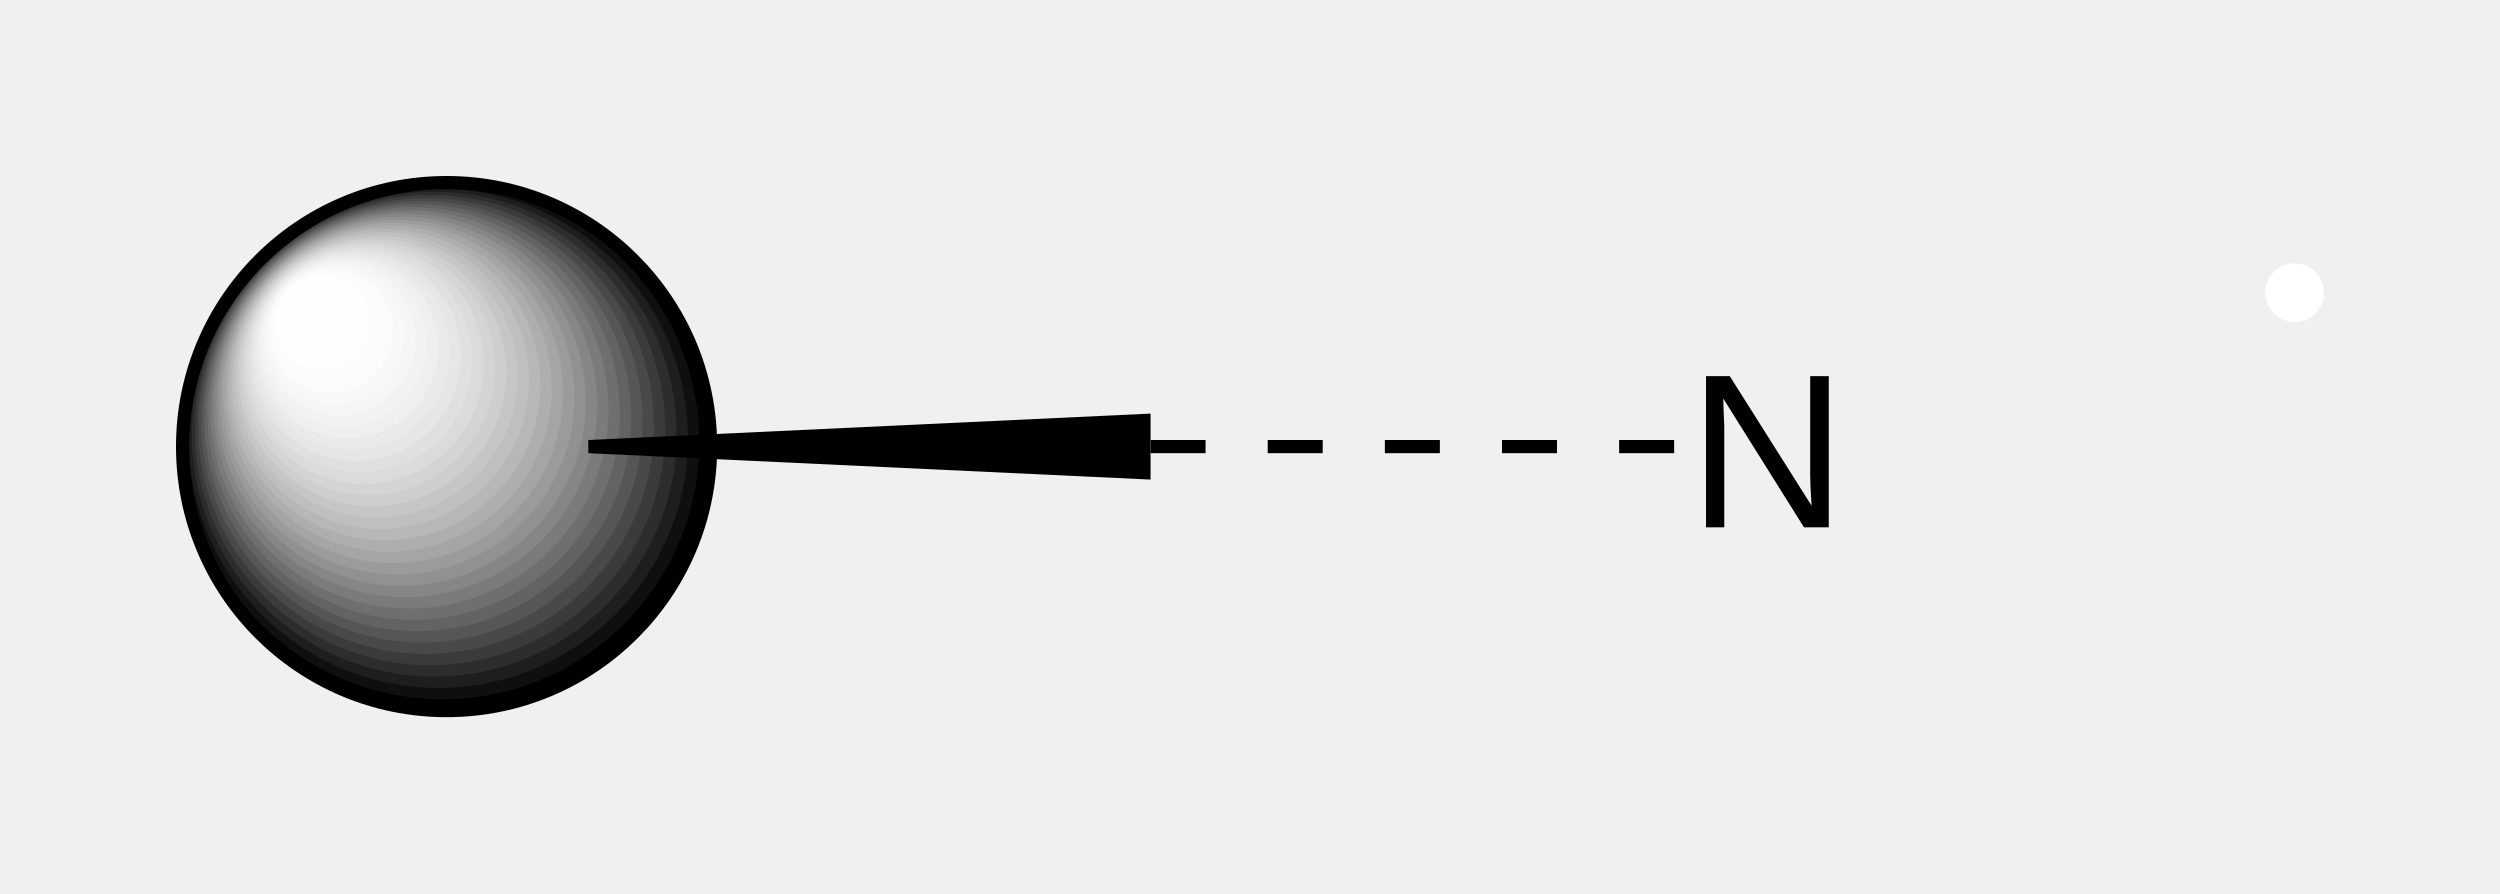
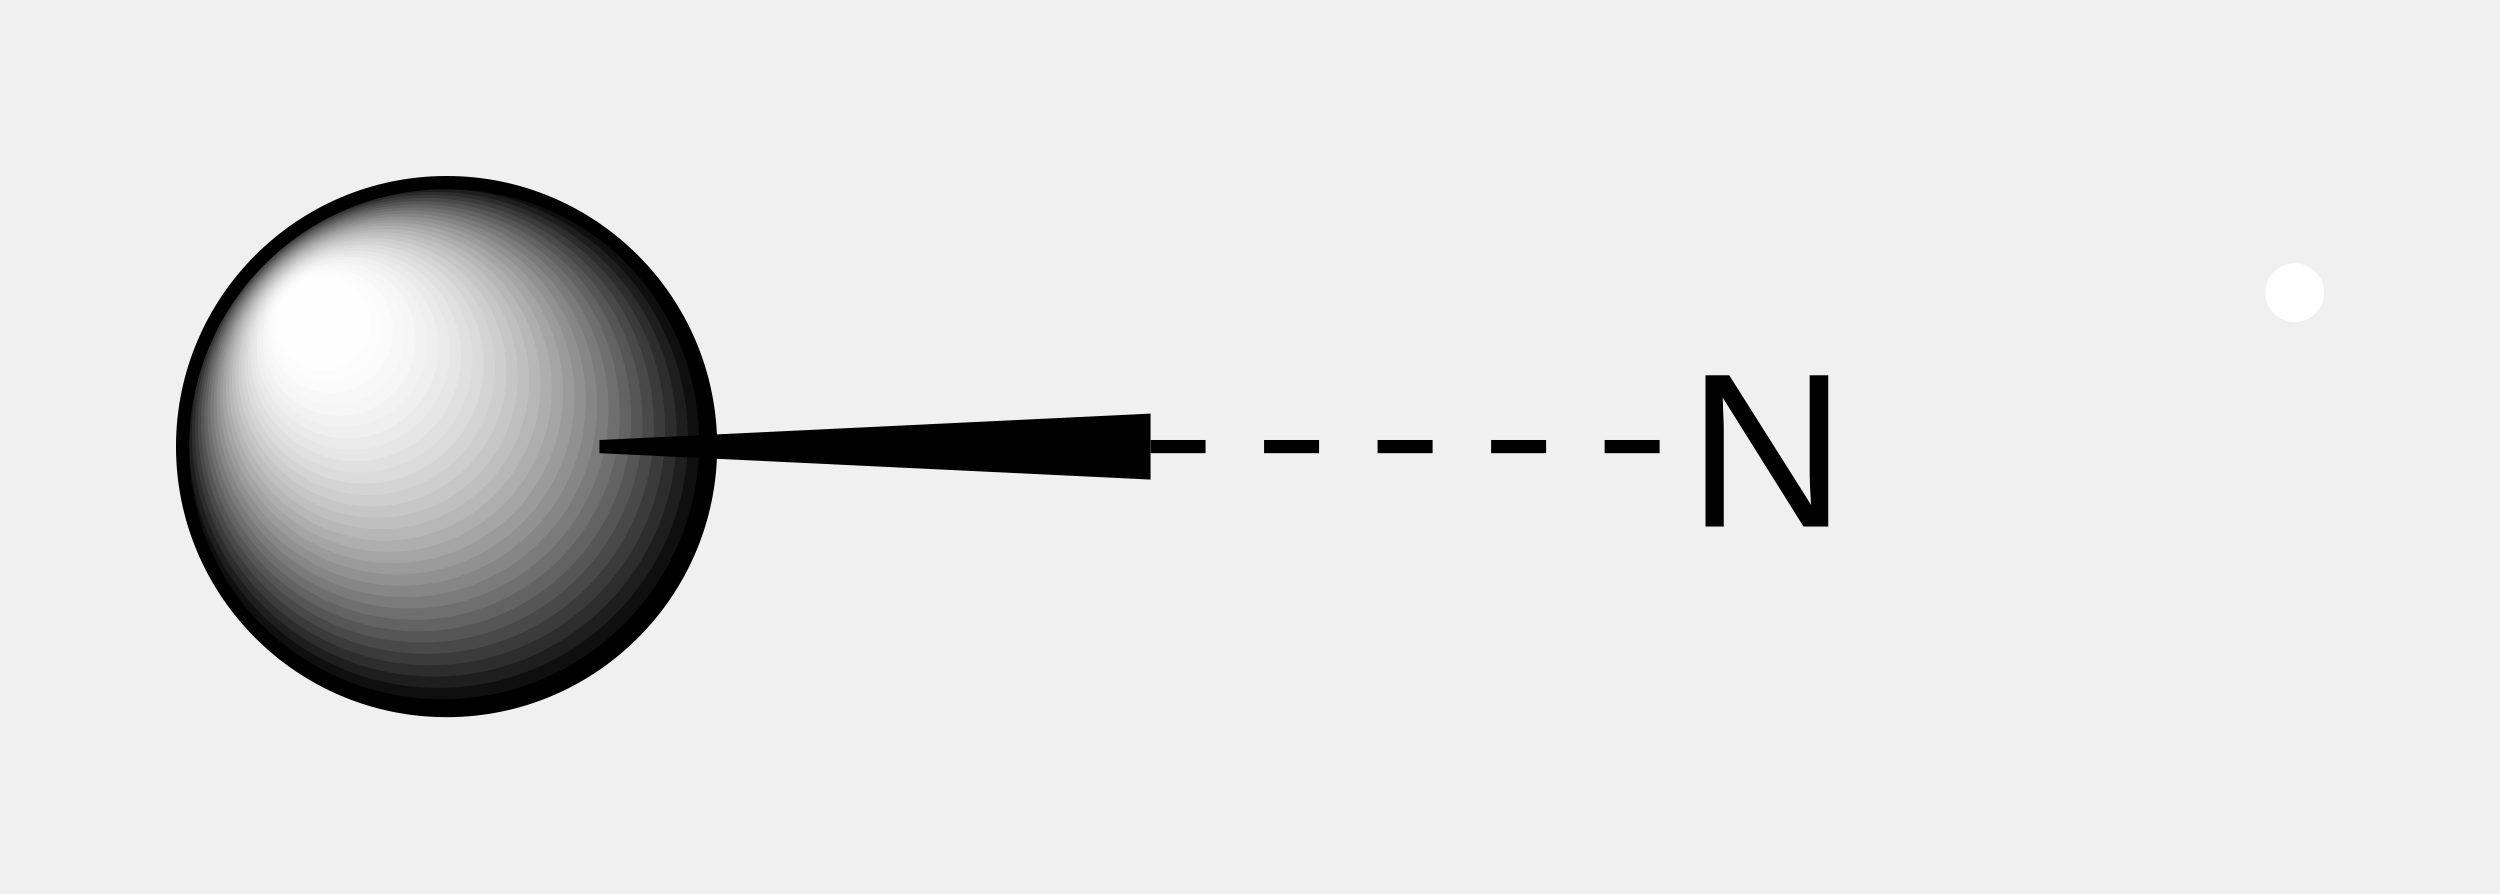
<svg xmlns="http://www.w3.org/2000/svg" width="113.64" height="40.6" viewBox="5.7 24.7 113.64 40.6">
  <text x="35.67" y="47.72" font-size="10" dominant-baseline="alphabetic" text-anchor="end" fill="#000000" font-family="Arial">
    <tspan font-size="10" font-family="Arial" fill="#000000" font-weight="400" font-style="normal">Ar</tspan>
  </text>
  <path d="M 14,45 C 14,51.627 19.373,57 26,57 C 32.627,57 38,51.627 38,45 C 38,38.373 32.627,33 26,33 C 19.373,33 14,38.373 14,45" fill="#000000" stroke="none" />
  <path d="M 14.141,44.812 C 14.141,51.259 19.366,56.484 25.812,56.484 C 32.259,56.484 37.484,51.259 37.484,44.812 C 37.484,38.366 32.259,33.141 25.812,33.141 C 19.366,33.141 14.141,38.366 14.141,44.812" fill="#0f0f0f" stroke="none" />
  <path d="M 14.281,44.625 C 14.281,50.89 19.36,55.969 25.625,55.969 C 31.89,55.969 36.969,50.89 36.969,44.625 C 36.969,38.36 31.89,33.281 25.625,33.281 C 19.36,33.281 14.281,38.36 14.281,44.625" fill="#1e1e1e" stroke="none" />
  <path d="M 14.422,44.437 C 14.422,50.521 19.354,55.453 25.437,55.453 C 31.521,55.453 36.453,50.521 36.453,44.437 C 36.453,38.354 31.521,33.422 25.437,33.422 C 19.354,33.422 14.422,38.354 14.422,44.437" fill="#2d2d2d" stroke="none" />
  <path d="M 14.562,44.25 C 14.562,50.153 19.347,54.938 25.25,54.938 C 31.153,54.938 35.938,50.153 35.938,44.25 C 35.938,38.347 31.153,33.562 25.25,33.562 C 19.347,33.562 14.562,38.347 14.562,44.25" fill="#3b3b3b" stroke="none" />
  <path d="M 14.703,44.062 C 14.703,49.784 19.341,54.422 25.062,54.422 C 30.784,54.422 35.422,49.784 35.422,44.062 C 35.422,38.341 30.784,33.703 25.062,33.703 C 19.341,33.703 14.703,38.341 14.703,44.062" fill="#494949" stroke="none" />
  <path d="M 14.843,43.875 C 14.843,49.415 19.335,53.907 24.875,53.907 C 30.415,53.907 34.907,49.415 34.907,43.875 C 34.907,38.335 30.415,33.843 24.875,33.843 C 19.335,33.843 14.843,38.335 14.843,43.875" fill="#565656" stroke="none" />
  <path d="M 14.984,43.687 C 14.984,49.047 19.328,53.391 24.687,53.391 C 30.047,53.391 34.391,49.047 34.391,43.687 C 34.391,38.328 30.047,33.984 24.687,33.984 C 19.328,33.984 14.984,38.328 14.984,43.687" fill="#636363" stroke="none" />
  <path d="M 15.125,43.5 C 15.125,48.678 19.322,52.875 24.5,52.875 C 29.678,52.875 33.875,48.678 33.875,43.5 C 33.875,38.322 29.678,34.125 24.5,34.125 C 19.322,34.125 15.125,38.322 15.125,43.5" fill="#6f6f6f" stroke="none" />
  <path d="M 15.265,43.312 C 15.265,48.309 19.316,52.36 24.312,52.36 C 29.309,52.36 33.36,48.309 33.36,43.312 C 33.36,38.316 29.309,34.265 24.312,34.265 C 19.316,34.265 15.265,38.316 15.265,43.312" fill="#7b7b7b" stroke="none" />
  <path d="M 15.406,43.125 C 15.406,47.94 19.309,51.844 24.125,51.844 C 28.94,51.844 32.844,47.94 32.844,43.125 C 32.844,38.309 28.94,34.406 24.125,34.406 C 19.309,34.406 15.406,38.309 15.406,43.125" fill="#868686" stroke="none" />
  <path d="M 15.546,42.937 C 15.546,47.572 19.303,51.329 23.937,51.329 C 28.572,51.329 32.329,47.572 32.329,42.937 C 32.329,38.303 28.572,34.546 23.937,34.546 C 19.303,34.546 15.546,38.303 15.546,42.937" fill="#919191" stroke="none" />
  <path d="M 15.687,42.75 C 15.687,47.203 19.297,50.813 23.75,50.813 C 28.203,50.813 31.813,47.203 31.813,42.75 C 31.813,38.297 28.203,34.687 23.75,34.687 C 19.297,34.687 15.687,38.297 15.687,42.75" fill="#9b9b9b" stroke="none" />
  <path d="M 15.827,42.562 C 15.827,46.834 19.291,50.298 23.562,50.298 C 27.834,50.298 31.298,46.834 31.298,42.562 C 31.298,38.291 27.834,34.827 23.562,34.827 C 19.291,34.827 15.827,38.291 15.827,42.562" fill="#a5a5a5" stroke="none" />
  <path d="M 15.968,42.375 C 15.968,46.466 19.284,49.782 23.375,49.782 C 27.466,49.782 30.782,46.466 30.782,42.375 C 30.782,38.284 27.466,34.968 23.375,34.968 C 19.284,34.968 15.968,38.284 15.968,42.375" fill="#aeaeae" stroke="none" />
  <path d="M 16.109,42.187 C 16.109,46.097 19.278,49.266 23.187,49.266 C 27.097,49.266 30.266,46.097 30.266,42.187 C 30.266,38.278 27.097,35.109 23.187,35.109 C 19.278,35.109 16.109,38.278 16.109,42.187" fill="#b7b7b7" stroke="none" />
  <path d="M 16.249,42 C 16.249,45.728 19.272,48.751 23,48.751 C 26.728,48.751 29.751,45.728 29.751,42 C 29.751,38.272 26.728,35.249 23,35.249 C 19.272,35.249 16.249,38.272 16.249,42" fill="#bfbfbf" stroke="none" />
  <path d="M 16.39,41.812 C 16.39,45.36 19.265,48.235 22.812,48.235 C 26.36,48.235 29.235,45.36 29.235,41.812 C 29.235,38.265 26.36,35.39 22.812,35.39 C 19.265,35.39 16.39,38.265 16.39,41.812" fill="#c6c6c6" stroke="none" />
  <path d="M 16.53,41.625 C 16.53,44.991 19.259,47.72 22.625,47.72 C 25.991,47.72 28.72,44.991 28.72,41.625 C 28.72,38.259 25.991,35.53 22.625,35.53 C 19.259,35.53 16.53,38.259 16.53,41.625" fill="#cecece" stroke="none" />
  <path d="M 16.671,41.437 C 16.671,44.622 19.253,47.204 22.437,47.204 C 25.622,47.204 28.204,44.622 28.204,41.437 C 28.204,38.253 25.622,35.671 22.437,35.671 C 19.253,35.671 16.671,38.253 16.671,41.437" fill="#d4d4d4" stroke="none" />
  <path d="M 16.812,41.25 C 16.812,44.254 19.246,46.688 22.25,46.688 C 25.254,46.688 27.688,44.254 27.688,41.25 C 27.688,38.246 25.254,35.812 22.25,35.812 C 19.246,35.812 16.812,38.246 16.812,41.25" fill="#dbdbdb" stroke="none" />
  <path d="M 16.952,41.062 C 16.952,43.885 19.24,46.173 22.062,46.173 C 24.885,46.173 27.173,43.885 27.173,41.062 C 27.173,38.24 24.885,35.952 22.062,35.952 C 19.24,35.952 16.952,38.24 16.952,41.062" fill="#e0e0e0" stroke="none" />
  <path d="M 17.093,40.875 C 17.093,43.516 19.234,45.657 21.875,45.657 C 24.516,45.657 26.657,43.516 26.657,40.875 C 26.657,38.234 24.516,36.093 21.875,36.093 C 19.234,36.093 17.093,38.234 17.093,40.875" fill="#e6e6e6" stroke="none" />
  <path d="M 17.233,40.687 C 17.233,43.147 19.227,45.142 21.687,45.142 C 24.147,45.142 26.142,43.147 26.142,40.687 C 26.142,38.227 24.147,36.233 21.687,36.233 C 19.227,36.233 17.233,38.227 17.233,40.687" fill="#eaeaea" stroke="none" />
  <path d="M 17.374,40.5 C 17.374,42.779 19.221,44.626 21.5,44.626 C 23.779,44.626 25.626,42.779 25.626,40.5 C 25.626,38.221 23.779,36.374 21.5,36.374 C 19.221,36.374 17.374,38.221 17.374,40.5" fill="#efefef" stroke="none" />
  <path d="M 17.514,40.312 C 17.514,42.41 19.215,44.111 21.312,44.111 C 23.41,44.111 25.111,42.41 25.111,40.312 C 25.111,38.215 23.41,36.514 21.312,36.514 C 19.215,36.514 17.514,38.215 17.514,40.312" fill="#f2f2f2" stroke="none" />
  <path d="M 17.655,40.125 C 17.655,42.041 19.209,43.595 21.125,43.595 C 23.041,43.595 24.595,42.041 24.595,40.125 C 24.595,38.209 23.041,36.655 21.125,36.655 C 19.209,36.655 17.655,38.209 17.655,40.125" fill="#f6f6f6" stroke="none" />
  <path d="M 17.796,39.937 C 17.796,41.673 19.202,43.079 20.937,43.079 C 22.673,43.079 24.079,41.673 24.079,39.937 C 24.079,38.202 22.673,36.796 20.937,36.796 C 19.202,36.796 17.796,38.202 17.796,39.937" fill="#f8f8f8" stroke="none" />
  <path d="M 17.936,39.75 C 17.936,41.304 19.196,42.564 20.75,42.564 C 22.304,42.564 23.564,41.304 23.564,39.75 C 23.564,38.196 22.304,36.936 20.75,36.936 C 19.196,36.936 17.936,38.196 17.936,39.75" fill="#fbfbfb" stroke="none" />
  <path d="M 18.077,39.562 C 18.077,40.935 19.19,42.048 20.562,42.048 C 21.935,42.048 23.048,40.935 23.048,39.562 C 23.048,38.19 21.935,37.077 20.562,37.077 C 19.19,37.077 18.077,38.19 18.077,39.562" fill="#fcfcfc" stroke="none" />
  <path d="M 18.217,39.375 C 18.217,40.567 19.183,41.533 20.375,41.533 C 21.567,41.533 22.533,40.567 22.533,39.375 C 22.533,38.183 21.567,37.217 20.375,37.217 C 19.183,37.217 18.217,38.183 18.217,39.375" fill="#fefefe" stroke="none" />
  <path d="M 18.358,39.187 C 18.358,40.198 19.177,41.017 20.187,41.017 C 21.198,41.017 22.017,40.198 22.017,39.187 C 22.017,38.177 21.198,37.358 20.187,37.358 C 19.177,37.358 18.358,38.177 18.358,39.187" fill="#fefefe" stroke="none" />
  <path d="M 14,45 C 14,51.627 19.373,57 26,57 C 32.627,57 38,51.627 38,45 C 38,38.373 32.627,33 26,33 C 19.373,33 14,38.373 14,45" fill="none" stroke="#000000" stroke-width="0.6" stroke-linecap="round" stroke-linejoin="round" />
-   <polygon points="32.442,45.3 58,46.5 58,43.5 32.442,44.7" fill="#000000" stroke="none" stroke-width="0" />
-   <text x="82.42" y="48.67" font-size="10" dominant-baseline="alphabetic" text-anchor="start" fill="#000000" font-family="Arial">
+   <polygon points="32.948,45.3 58,46.5 58,43.5 32.948,44.7" fill="#000000" stroke="none" stroke-width="0" />
+   <text x="82.4" y="48.63" font-size="10" dominant-baseline="alphabetic" text-anchor="start" fill="#000000" font-family="Arial">
    <tspan font-size="10" font-family="Arial" fill="#000000" font-weight="400" font-style="normal">N</tspan>
  </text>
  <polygon points="58,45.3 60.5,45.3 60.5,44.7 58,44.7" fill="#000000" stroke="none" stroke-width="0" />
-   <polygon points="63.325,45.3 65.825,45.3 65.825,44.7 63.325,44.7" fill="#000000" stroke="none" stroke-width="0" />
-   <polygon points="68.65,45.3 71.15,45.3 71.15,44.7 68.65,44.7" fill="#000000" stroke="none" stroke-width="0" />
-   <polygon points="73.975,45.3 76.475,45.3 76.475,44.7 73.975,44.7" fill="#000000" stroke="none" stroke-width="0" />
-   <polygon points="79.3,45.3 81.8,45.3 81.8,44.7 79.3,44.7" fill="#000000" stroke="none" stroke-width="0" />
+   <polygon points="63.16,45.3 65.66,45.3 65.66,44.7 63.16,44.7" fill="#000000" stroke="none" stroke-width="0" />
+   <polygon points="68.32,45.3 70.82,45.3 70.82,44.7 68.32,44.7" fill="#000000" stroke="none" stroke-width="0" />
+   <polygon points="73.48,45.3 75.98,45.3 75.98,44.7 73.48,44.7" fill="#000000" stroke="none" stroke-width="0" />
+   <polygon points="78.64,45.3 81.14,45.3 81.14,44.7 78.64,44.7" fill="#000000" stroke="none" stroke-width="0" />
  <path d="M 108.67,38.005 A 1.335,1.335 0 1 0 111.34,38.005 A 1.335,1.335 0 1 0 108.67,38.005 Z" fill="#ffffff" stroke="none" />
</svg>
